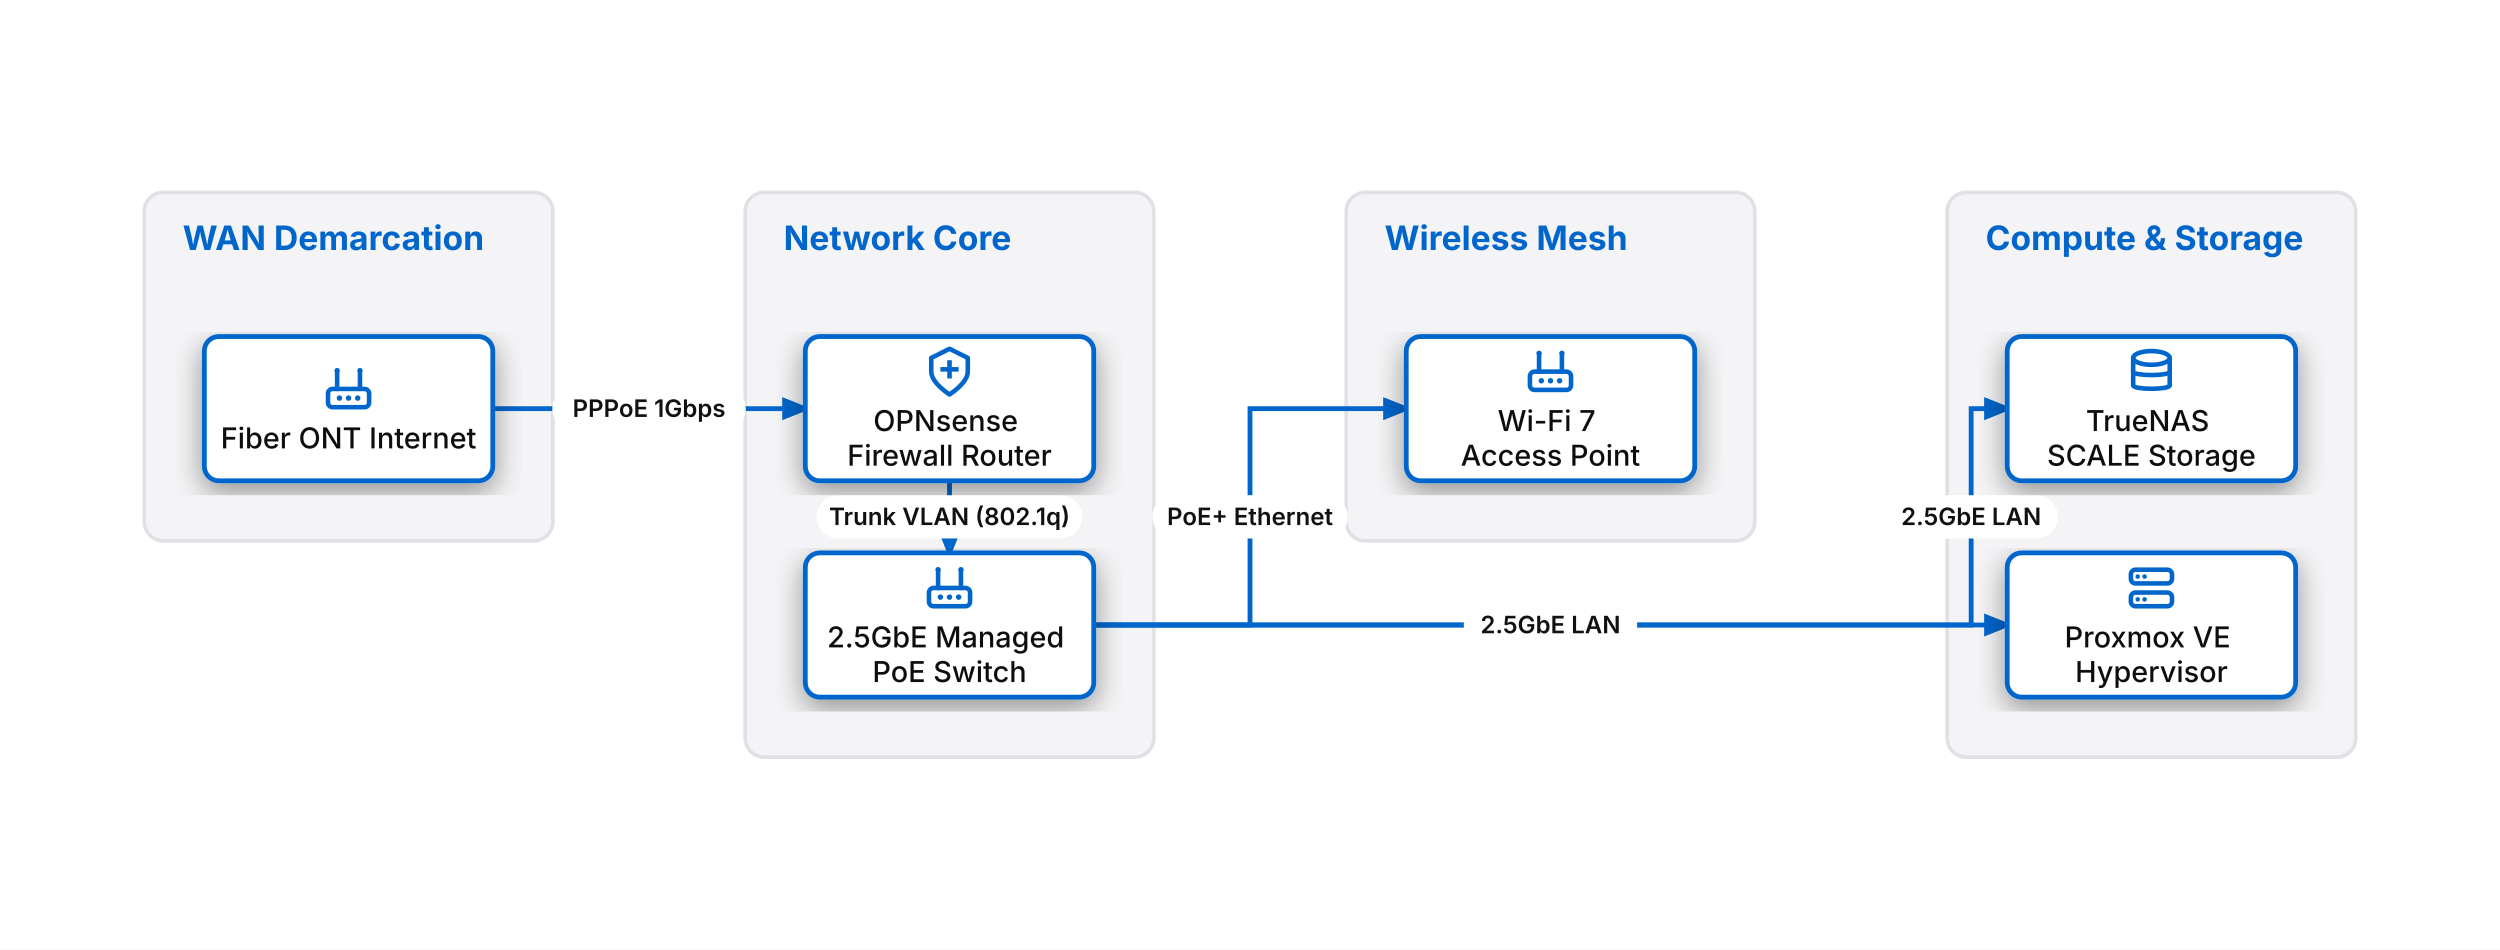
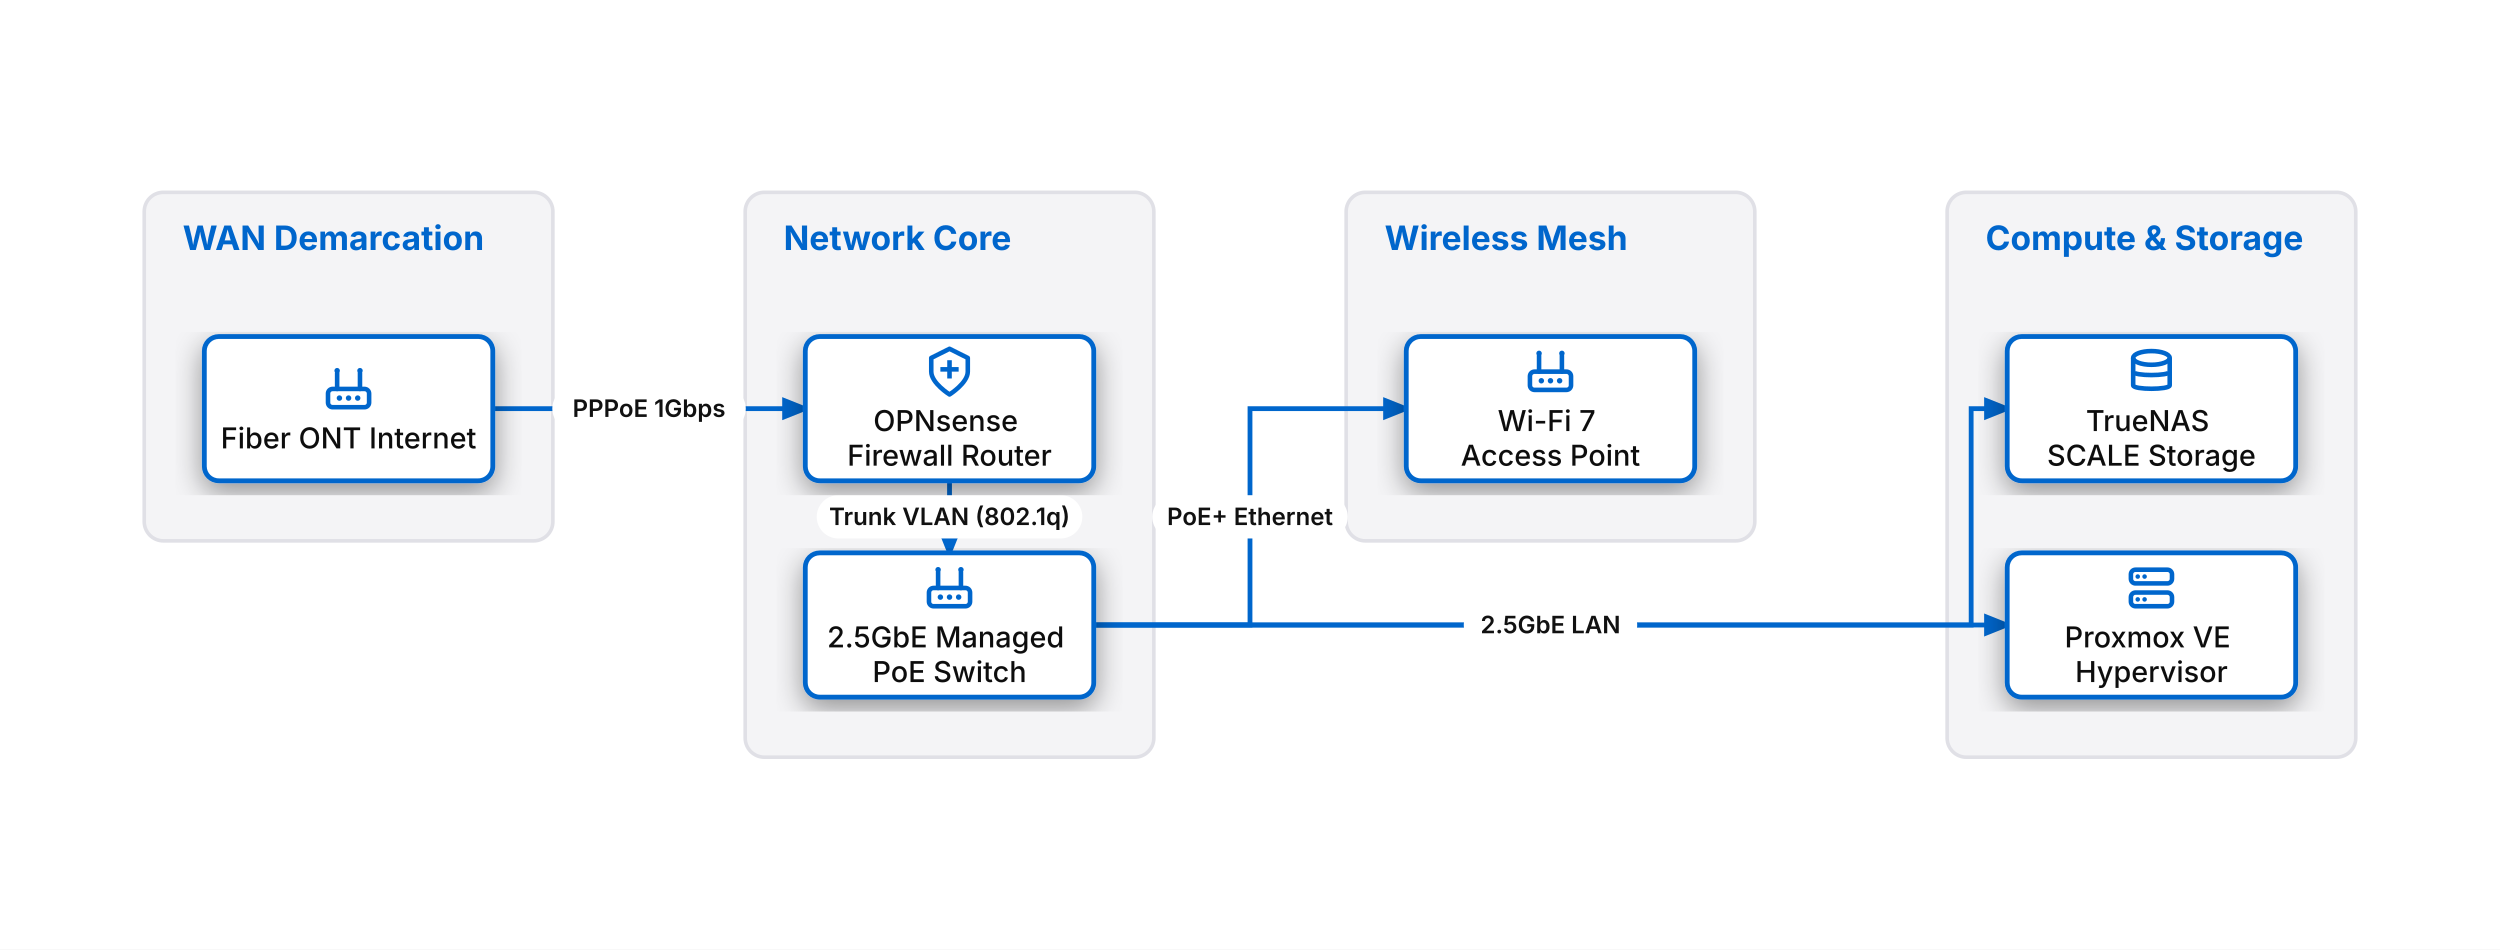
<svg xmlns="http://www.w3.org/2000/svg" viewBox="0 0 1040 395" width="1040" height="395">
  <defs>
    <marker id="arrow" viewBox="0 0 10 10" refX="8" refY="5" markerWidth="6" markerHeight="6" orient="auto-start-reverse">
      <path d="M 0 1 L 10 5 L 0 9 z" fill="#0066CC" />
    </marker>
    <marker id="arrow-tail" viewBox="0 0 10 10" refX="2" refY="5" markerWidth="6" markerHeight="6" orient="auto">
      <path d="M 10 1 L 0 5 L 10 9 z" fill="#0066CC" />
    </marker>
    <filter id="shadow" x="-10%" y="-10%" width="120%" height="120%">
      <feDropShadow dx="0" dy="4" stdDeviation="6" flood-color="#000000" flood-opacity="0.4" />
    </filter>
  </defs>
  <rect width="100%" height="100%" fill="#FFFFFF" />
  <g id="group_1">
    <rect x="60.0" y="80.0" width="170.0" height="145.0" rx="8" fill="#F4F4F6" stroke="#E0E0E6" stroke-width="1.5" />
    <text x="76" y="104" fill="#0066CC" font-family="Inter, -apple-system, BlinkMacSystemFont, 'Segoe UI', Roboto, sans-serif" font-size="14" font-weight="700" text-anchor="start">WAN Demarcation</text>
  </g>
  <g id="group_2">
    <rect x="310.0" y="80.0" width="170.0" height="235.0" rx="8" fill="#F4F4F6" stroke="#E0E0E6" stroke-width="1.5" />
    <text x="326" y="104" fill="#0066CC" font-family="Inter, -apple-system, BlinkMacSystemFont, 'Segoe UI', Roboto, sans-serif" font-size="14" font-weight="700" text-anchor="start">Network Core</text>
  </g>
  <g id="group_3">
    <rect x="560.0" y="80.0" width="170.0" height="145.0" rx="8" fill="#F4F4F6" stroke="#E0E0E6" stroke-width="1.5" />
    <text x="576" y="104" fill="#0066CC" font-family="Inter, -apple-system, BlinkMacSystemFont, 'Segoe UI', Roboto, sans-serif" font-size="14" font-weight="700" text-anchor="start">Wireless Mesh</text>
  </g>
  <g id="group_4">
    <rect x="810.0" y="80.0" width="170.0" height="235.0" rx="8" fill="#F4F4F6" stroke="#E0E0E6" stroke-width="1.5" />
    <text x="826" y="104" fill="#0066CC" font-family="Inter, -apple-system, BlinkMacSystemFont, 'Segoe UI', Roboto, sans-serif" font-size="14" font-weight="700" text-anchor="start">Compute &amp; Storage</text>
  </g>
  <path d="M 205.0 170.0 L 335.0 170.0" fill="none" stroke="#0066CC" stroke-width="2" marker-end="url(#arrow)" />
  <path d="M 395.0 200.0 L 395.0 230.0" fill="none" stroke="#0066CC" stroke-width="2" marker-end="url(#arrow)" />
  <path d="M 455.0 260.0 L 520.0 260.0 L 520.0 170.0 L 585.0 170.0" fill="none" stroke="#0066CC" stroke-width="2" marker-end="url(#arrow)" />
  <path d="M 455.0 260.0 L 820.0 260.0 L 820.0 170.0 L 835.0 170.0" fill="none" stroke="#0066CC" stroke-width="2" marker-end="url(#arrow)" />
  <path d="M 455.0 260.0 L 835.0 260.0" fill="none" stroke="#0066CC" stroke-width="2" marker-end="url(#arrow)" />
  <g class="badge">
    <rect x="229.759" y="161.0" width="80.482" height="18.0" rx="9.0" fill="#FFFFFF" />
    <text x="270" y="173.44" fill="#111111" font-family="Inter, -apple-system, BlinkMacSystemFont, 'Segoe UI', Roboto, sans-serif" font-size="10" font-weight="600" text-anchor="middle">PPPoE 1Gbps</text>
  </g>
  <g class="badge">
    <rect x="339.756" y="206.0" width="110.487" height="18.0" rx="9.0" fill="#FFFFFF" />
    <text x="395" y="218.44" fill="#111111" font-family="Inter, -apple-system, BlinkMacSystemFont, 'Segoe UI', Roboto, sans-serif" font-size="10" font-weight="600" text-anchor="middle">Trunk VLAN (802.1q)</text>
  </g>
  <g class="badge">
    <rect x="479.339" y="206.0" width="81.322" height="18.0" rx="9.0" fill="#FFFFFF" />
    <text x="520" y="218.44" fill="#111111" font-family="Inter, -apple-system, BlinkMacSystemFont, 'Segoe UI', Roboto, sans-serif" font-size="10" font-weight="600" text-anchor="middle">PoE+ Ethernet</text>
-   </g>
-   <g class="badge">
-     <rect x="783.929" y="206.0" width="72.143" height="18.0" rx="9.0" fill="#FFFFFF" />
-     <text x="820" y="218.44" fill="#111111" font-family="Inter, -apple-system, BlinkMacSystemFont, 'Segoe UI', Roboto, sans-serif" font-size="10" font-weight="600" text-anchor="middle">2.5GbE LAN</text>
  </g>
  <g class="badge">
    <rect x="608.929" y="251.0" width="72.143" height="18.0" rx="9.0" fill="#FFFFFF" />
    <text x="645" y="263.44" fill="#111111" font-family="Inter, -apple-system, BlinkMacSystemFont, 'Segoe UI', Roboto, sans-serif" font-size="10" font-weight="600" text-anchor="middle">2.5GbE LAN</text>
  </g>
  <g id="ont" filter="url(#shadow)">
    <rect x="85.0" y="140.0" width="120.0" height="60.0" rx="6.0" fill="#FFFFFF" stroke="#0066CC" stroke-width="2.0" />
    <g class="icon icon-router" transform="translate(133.6, 150.4) scale(0.95)">
      <rect x="3" y="12" width="18" height="8" rx="2" fill="none" stroke="#0066CC" stroke-width="2.0" />
      <line x1="7" y1="12" x2="7" y2="5" stroke="#0066CC" stroke-width="2.0" stroke-linecap="round" />
      <line x1="17" y1="12" x2="17" y2="5" stroke="#0066CC" stroke-width="2.0" stroke-linecap="round" />
      <circle cx="7" cy="4" r="1.2" fill="#0066CC" />
      <circle cx="17" cy="4" r="1.2" fill="#0066CC" />
      <circle cx="8" cy="16" r="1.2" fill="#0066CC" />
      <circle cx="12" cy="16" r="1.2" fill="#0066CC" />
      <circle cx="16" cy="16" r="1.2" fill="#0066CC" />
    </g>
    <text x="145" y="186.53" fill="#111111" font-family="Inter, -apple-system, BlinkMacSystemFont, 'Segoe UI', Roboto, sans-serif" font-size="12" font-weight="500" text-anchor="middle">Fiber ONT Internet</text>
  </g>
  <g id="opnsense" filter="url(#shadow)">
    <rect x="335.0" y="140.0" width="120.0" height="60.0" rx="6.0" fill="#FFFFFF" stroke="#0066CC" stroke-width="2.0" />
    <g class="icon icon-firewall" transform="translate(383.6, 143.2) scale(0.95)">
      <path d="M 12 2 L 20 6 V 12 C 20 17 12 22 12 22 C 12 22 4 17 4 12 V 6 Z" fill="none" stroke="#0066CC" stroke-width="2.0" stroke-linejoin="round" />
      <line x1="8" y1="11" x2="16" y2="11" stroke="#0066CC" stroke-width="2.0" />
      <line x1="12" y1="7" x2="12" y2="15" stroke="#0066CC" stroke-width="2.0" />
    </g>
    <text x="395" y="179.33" text-anchor="middle" fill="#111111" font-family="Inter, -apple-system, BlinkMacSystemFont, 'Segoe UI', Roboto, sans-serif" font-size="12" font-weight="500">
      <tspan x="395" dy="0">OPNsense</tspan>
      <tspan x="395" dy="14.4">Firewall Router</tspan>
    </text>
  </g>
  <g id="poe_switch" filter="url(#shadow)">
    <rect x="335.0" y="230.0" width="120.0" height="60.0" rx="6.0" fill="#FFFFFF" stroke="#0066CC" stroke-width="2.0" />
    <g class="icon icon-router" transform="translate(383.6, 233.2) scale(0.95)">
      <rect x="3" y="12" width="18" height="8" rx="2" fill="none" stroke="#0066CC" stroke-width="2.0" />
      <line x1="7" y1="12" x2="7" y2="5" stroke="#0066CC" stroke-width="2.0" stroke-linecap="round" />
      <line x1="17" y1="12" x2="17" y2="5" stroke="#0066CC" stroke-width="2.0" stroke-linecap="round" />
      <circle cx="7" cy="4" r="1.2" fill="#0066CC" />
      <circle cx="17" cy="4" r="1.2" fill="#0066CC" />
      <circle cx="8" cy="16" r="1.2" fill="#0066CC" />
      <circle cx="12" cy="16" r="1.2" fill="#0066CC" />
      <circle cx="16" cy="16" r="1.2" fill="#0066CC" />
    </g>
    <text x="395" y="269.33" text-anchor="middle" fill="#111111" font-family="Inter, -apple-system, BlinkMacSystemFont, 'Segoe UI', Roboto, sans-serif" font-size="12" font-weight="500">
      <tspan x="395" dy="0">2.5GbE Managed</tspan>
      <tspan x="395" dy="14.4">PoE Switch</tspan>
    </text>
  </g>
  <g id="ap_wifi" filter="url(#shadow)">
    <rect x="585.0" y="140.0" width="120.0" height="60.0" rx="6.0" fill="#FFFFFF" stroke="#0066CC" stroke-width="2.0" />
    <g class="icon icon-router" transform="translate(633.6, 143.2) scale(0.95)">
      <rect x="3" y="12" width="18" height="8" rx="2" fill="none" stroke="#0066CC" stroke-width="2.0" />
      <line x1="7" y1="12" x2="7" y2="5" stroke="#0066CC" stroke-width="2.0" stroke-linecap="round" />
      <line x1="17" y1="12" x2="17" y2="5" stroke="#0066CC" stroke-width="2.0" stroke-linecap="round" />
      <circle cx="7" cy="4" r="1.2" fill="#0066CC" />
      <circle cx="17" cy="4" r="1.2" fill="#0066CC" />
      <circle cx="8" cy="16" r="1.2" fill="#0066CC" />
      <circle cx="12" cy="16" r="1.2" fill="#0066CC" />
      <circle cx="16" cy="16" r="1.2" fill="#0066CC" />
    </g>
    <text x="645" y="179.33" text-anchor="middle" fill="#111111" font-family="Inter, -apple-system, BlinkMacSystemFont, 'Segoe UI', Roboto, sans-serif" font-size="12" font-weight="500">
      <tspan x="645" dy="0">Wi-Fi 7</tspan>
      <tspan x="645" dy="14.4">Access Point</tspan>
    </text>
  </g>
  <g id="truenas" filter="url(#shadow)">
    <rect x="835.0" y="140.0" width="120.0" height="60.0" rx="6.0" fill="#FFFFFF" stroke="#0066CC" stroke-width="2.0" />
    <g class="icon icon-storage" transform="translate(883.6, 143.2) scale(0.95)">
      <ellipse cx="12" cy="6" rx="8" ry="3" fill="none" stroke="#0066CC" stroke-width="2.0" />
      <path d="M 4 6 V 18 C 4 20 20 20 20 18 V 6" fill="none" stroke="#0066CC" stroke-width="2.0" />
      <path d="M 4 12 C 4 14 20 14 20 12" fill="none" stroke="#0066CC" stroke-width="2.0" />
    </g>
    <text x="895" y="179.33" text-anchor="middle" fill="#111111" font-family="Inter, -apple-system, BlinkMacSystemFont, 'Segoe UI', Roboto, sans-serif" font-size="12" font-weight="500">
      <tspan x="895" dy="0">TrueNAS</tspan>
      <tspan x="895" dy="14.4">SCALE Storage</tspan>
    </text>
  </g>
  <g id="proxmox" filter="url(#shadow)">
    <rect x="835.0" y="230.0" width="120.0" height="60.0" rx="6.0" fill="#FFFFFF" stroke="#0066CC" stroke-width="2.0" />
    <g class="icon icon-server" transform="translate(883.6, 233.2) scale(0.95)">
      <rect x="3" y="4" width="18" height="6" rx="2" fill="none" stroke="#0066CC" stroke-width="2.0" />
      <rect x="3" y="14" width="18" height="6" rx="2" fill="none" stroke="#0066CC" stroke-width="2.0" />
      <circle cx="6" cy="7" r="1" fill="#0066CC" />
      <circle cx="9" cy="7" r="1" fill="#0066CC" />
      <circle cx="6" cy="17" r="1" fill="#0066CC" />
      <circle cx="9" cy="17" r="1" fill="#0066CC" />
    </g>
    <text x="895" y="269.33" text-anchor="middle" fill="#111111" font-family="Inter, -apple-system, BlinkMacSystemFont, 'Segoe UI', Roboto, sans-serif" font-size="12" font-weight="500">
      <tspan x="895" dy="0">Proxmox VE</tspan>
      <tspan x="895" dy="14.4">Hypervisor</tspan>
    </text>
  </g>
</svg>
